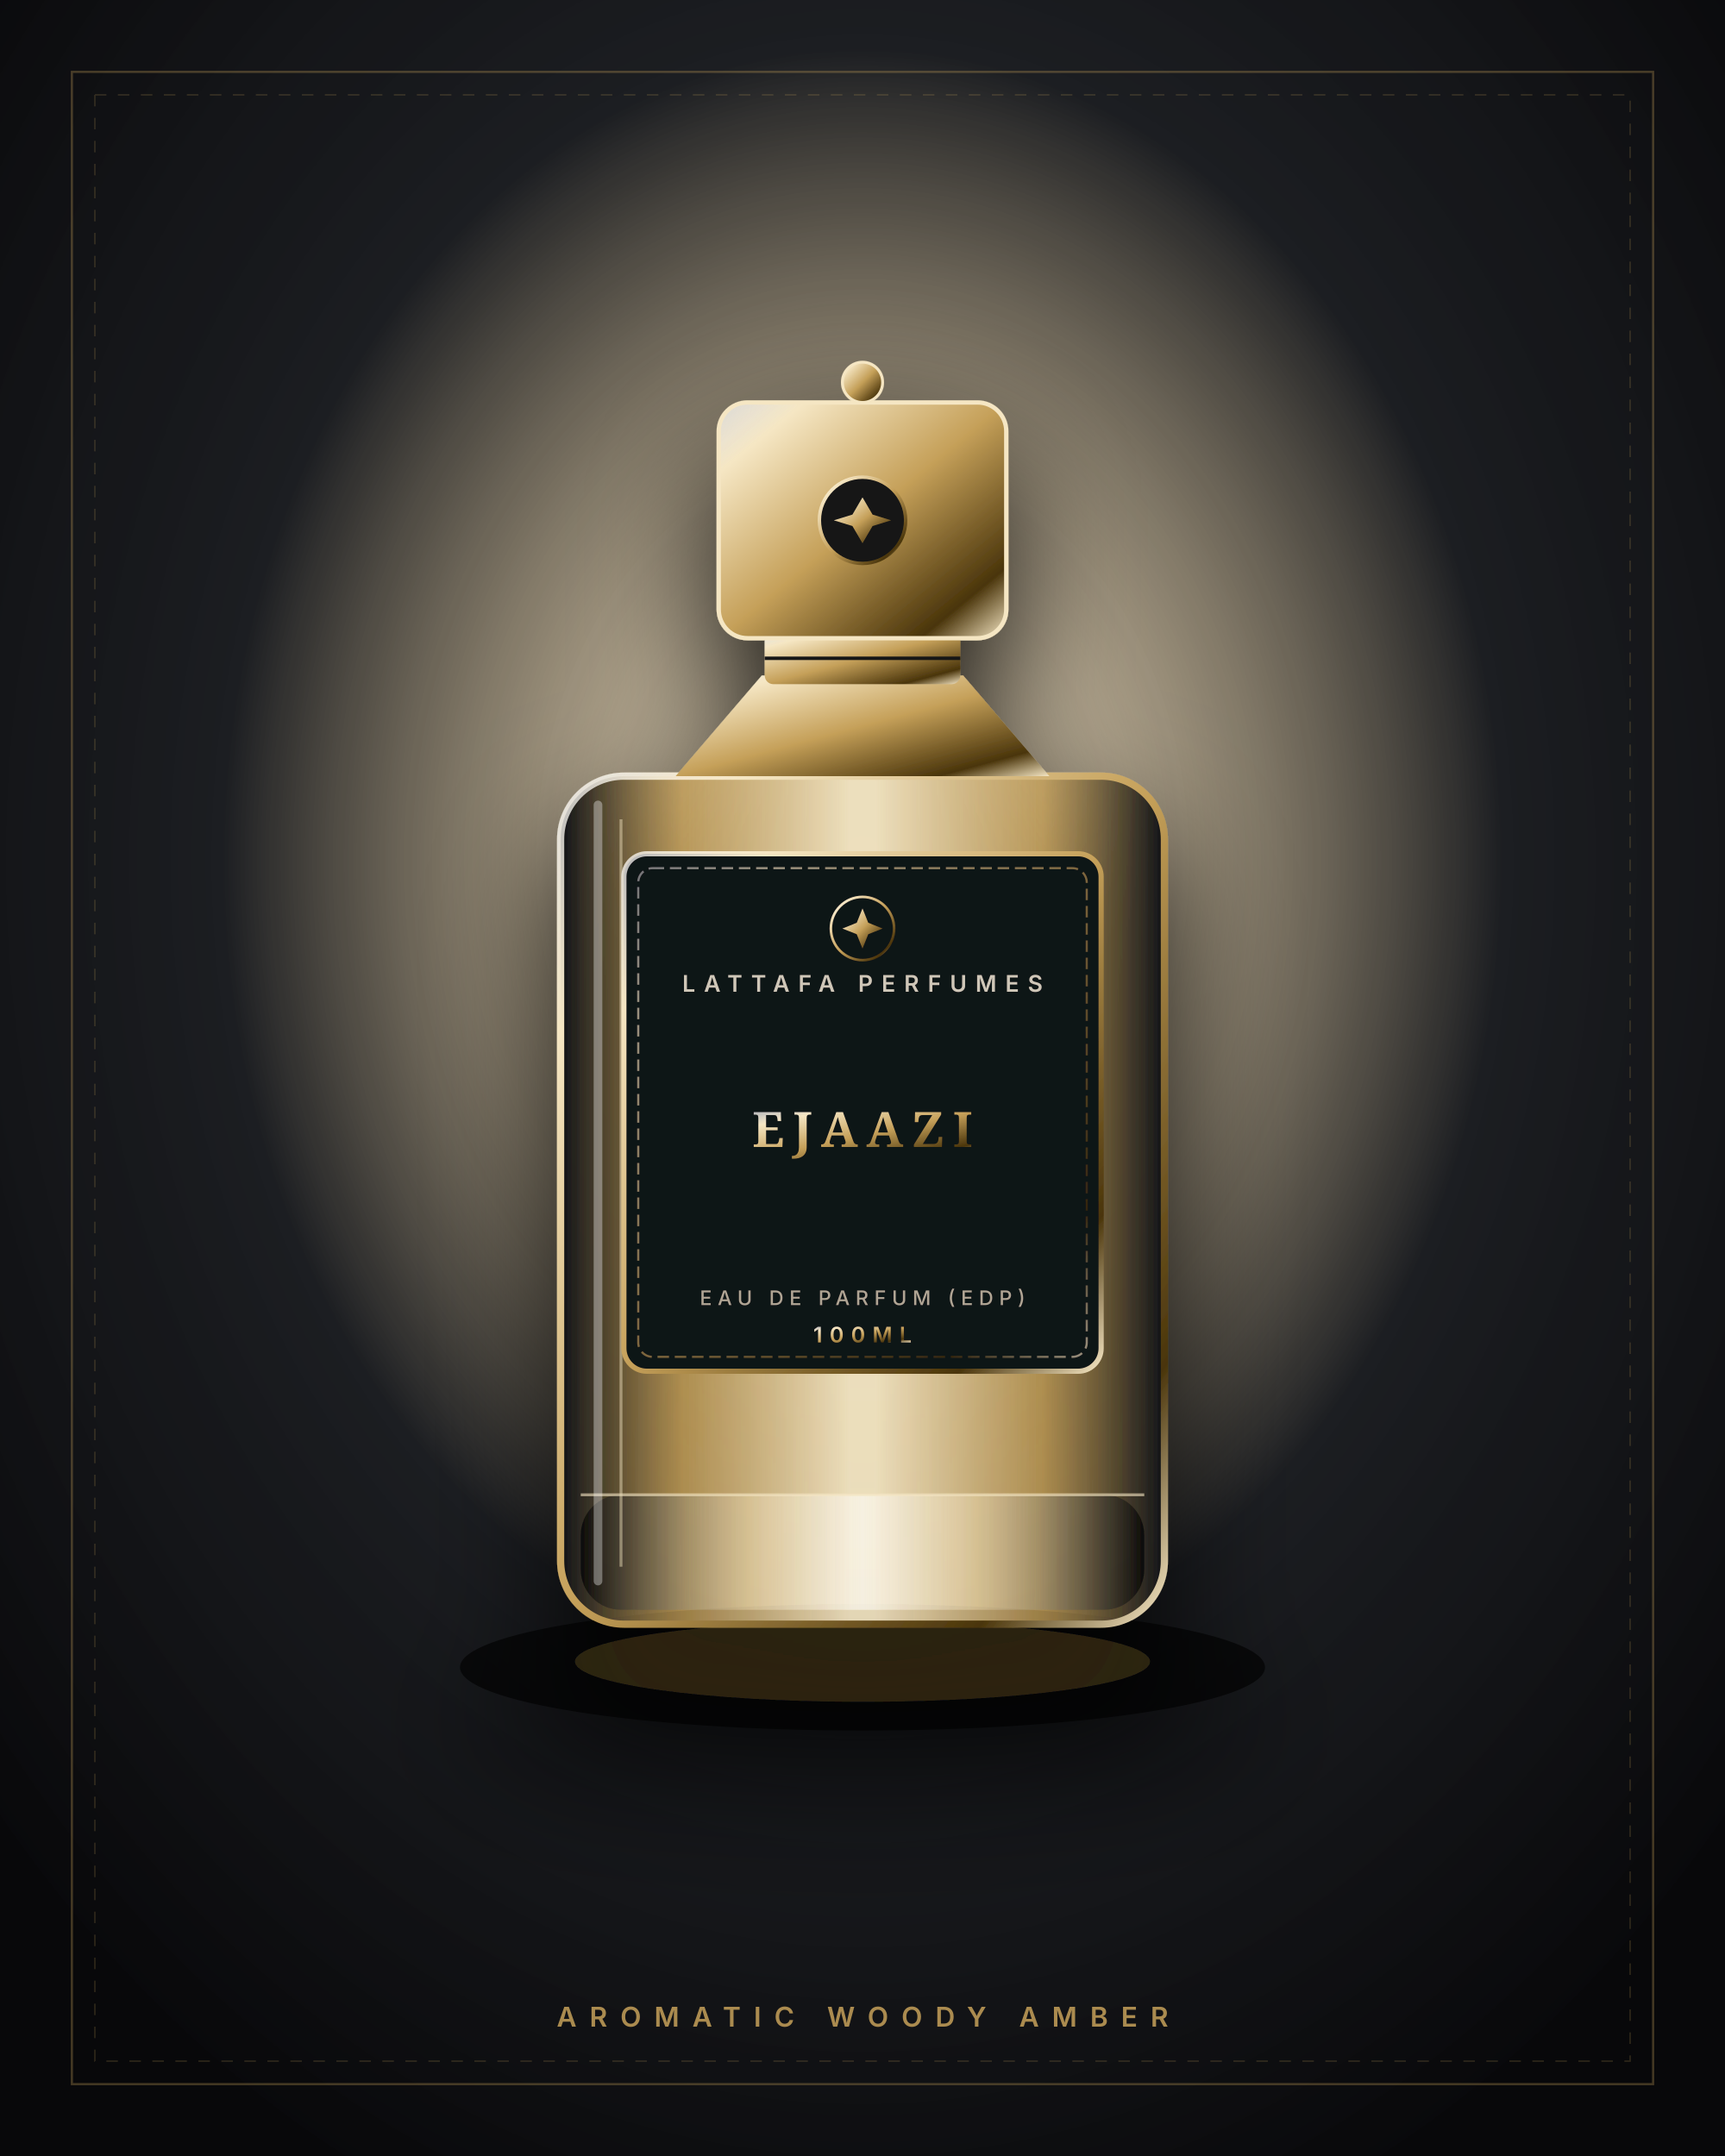
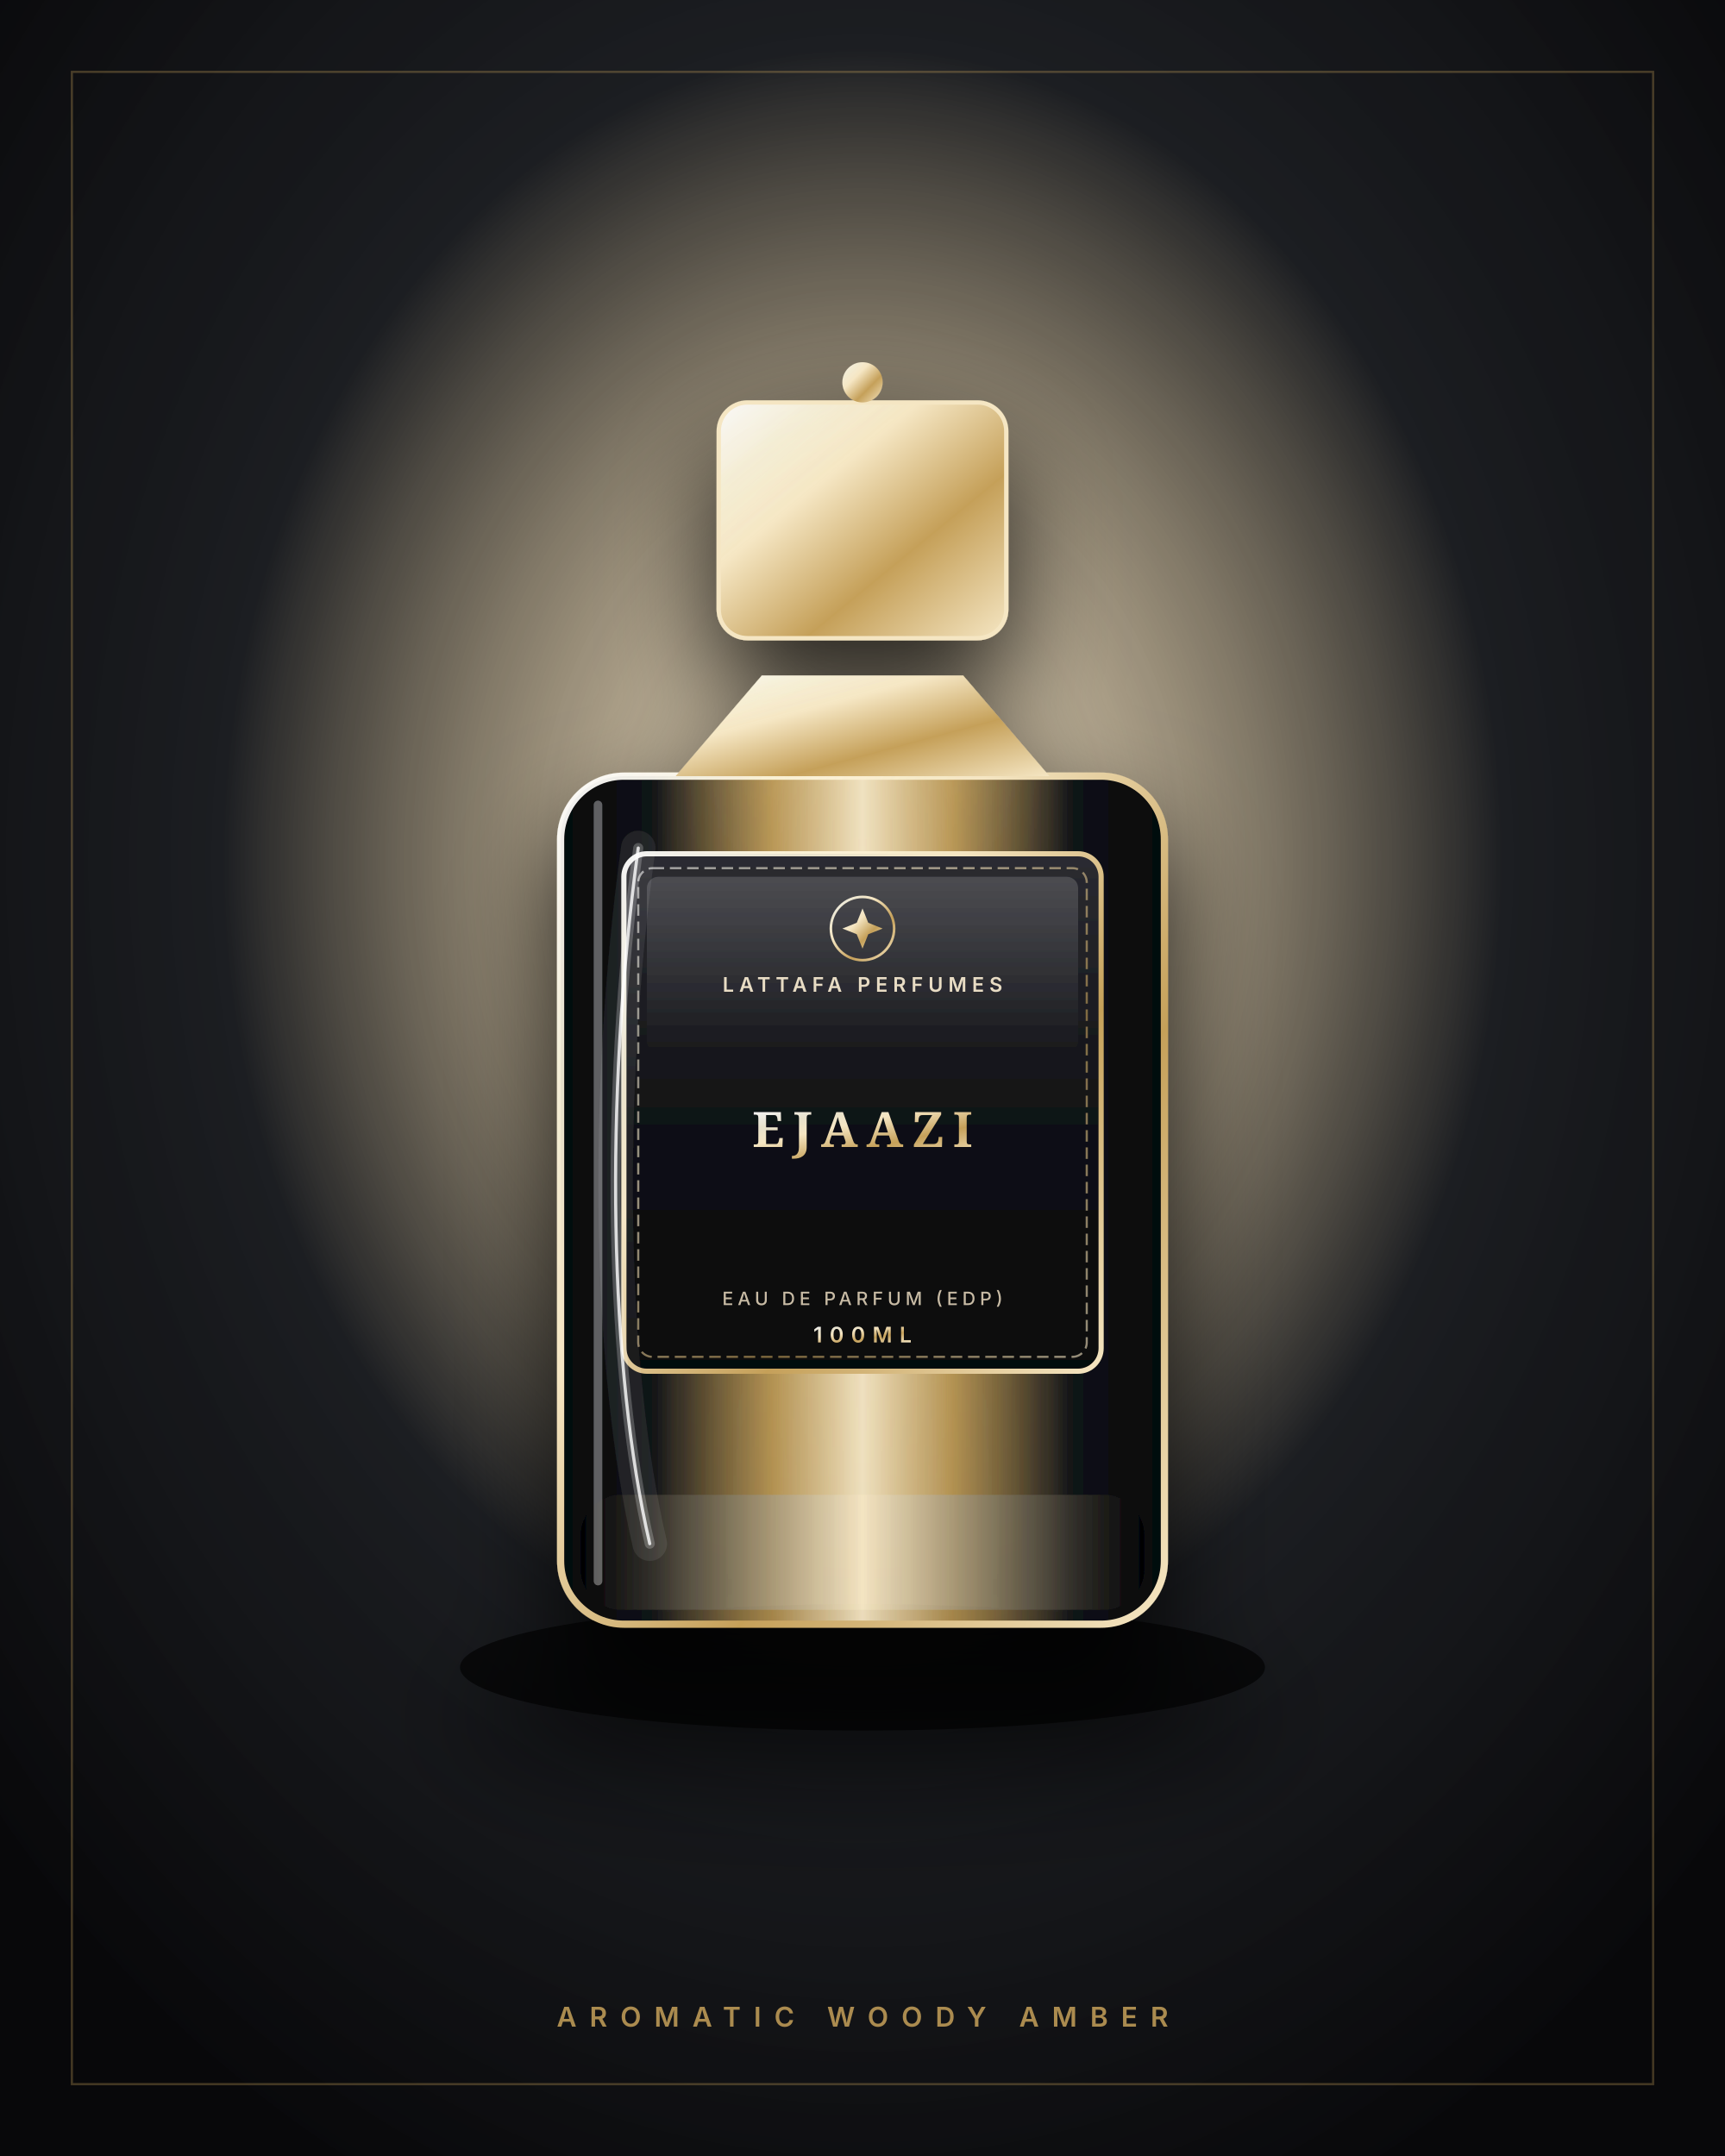
<svg xmlns="http://www.w3.org/2000/svg" viewBox="0 0 600 750" width="600" height="750">
  <defs>
    <radialGradient id="ambG" cx="50%" cy="40%" r="68%">
      <stop offset="0%" stop-color="#c5a059" stop-opacity="0.32" />
      <stop offset="55%" stop-color="#111317" stop-opacity="0.95" />
      <stop offset="100%" stop-color="#08080a" />
    </radialGradient>
    <linearGradient id="metalG" x1="0%" y1="0%" x2="100%" y2="100%">
-       <stop offset="0%" stop-color="#ffffff" stop-opacity="0.7" />
-       <stop offset="15%" stop-color="#f5e6c3" />
-       <stop offset="50%" stop-color="#c5a059" />
-       <stop offset="85%" stop-color="#4a350b" />
+       <stop offset="0%" stop-color="#ffffff" stop-opacity="0.95" />
+       <stop offset="18%" stop-color="#fff8df" stop-opacity="0.9" />
+       <stop offset="35%" stop-color="#f5e6c3" />
+       <stop offset="65%" stop-color="#c5a059" />
      <stop offset="100%" stop-color="#f5e6c3" />
    </linearGradient>
    <linearGradient id="bodyG" x1="0%" y1="0%" x2="100%" y2="0%">
-       <stop offset="0%" stop-color="#111317" />
-       <stop offset="20%" stop-color="#c5a059" stop-opacity="0.75" />
-       <stop offset="48%" stop-color="#f5e6c3" stop-opacity="0.92" />
-       <stop offset="52%" stop-color="#f5e6c3" stop-opacity="0.92" />
-       <stop offset="80%" stop-color="#c5a059" stop-opacity="0.75" />
-       <stop offset="100%" stop-color="#111317" />
+       <stop offset="0%" stop-color="#050609" />
+       <stop offset="15%" stop-color="#111317" />
+       <stop offset="35%" stop-color="#c5a059" stop-opacity="0.8" />
+       <stop offset="50%" stop-color="#f5e6c3" stop-opacity="0.95" />
+       <stop offset="65%" stop-color="#c5a059" stop-opacity="0.8" />
+       <stop offset="85%" stop-color="#111317" />
+       <stop offset="100%" stop-color="#050609" />
    </linearGradient>
    <linearGradient id="baseG" x1="0%" y1="0%" x2="100%" y2="0%">
      <stop offset="0%" stop-color="#000000" stop-opacity="0.8" />
-       <stop offset="30%" stop-color="#f5e6c3" stop-opacity="0.4" />
-       <stop offset="50%" stop-color="#ffffff" stop-opacity="0.6" />
-       <stop offset="70%" stop-color="#f5e6c3" stop-opacity="0.4" />
+       <stop offset="50%" stop-color="#f5e6c3" stop-opacity="0.75" />
      <stop offset="100%" stop-color="#000000" stop-opacity="0.8" />
    </linearGradient>
+     <linearGradient id="labelG" x1="0%" y1="0%" x2="0%" y2="100%">
+       <stop offset="0%" stop-color="#2b2b31" />
+       <stop offset="50%" stop-color="#111216" />
+       <stop offset="100%" stop-color="#06070a" />
+     </linearGradient>
+     <linearGradient id="labelSheen" x1="0%" y1="0%" x2="0%" y2="100%">
+       <stop offset="0%" stop-color="#ffffff" stop-opacity="0.75" />
+       <stop offset="100%" stop-color="#ffffff" stop-opacity="0" />
+     </linearGradient>
    <filter id="flaconShadow" x="-30%" y="-20%" width="160%" height="150%">
-       <feDropShadow dx="0" dy="20" stdDeviation="22" flood-color="#000000" flood-opacity="0.85" />
+       <feDropShadow dx="0" dy="18" stdDeviation="18" flood-color="#000000" flood-opacity="0.8" />
    </filter>
  </defs>
  <rect width="600" height="750" fill="url(#ambG)" />
  <rect x="25" y="25" width="550" height="700" fill="none" stroke="#c5a059" stroke-width="0.75" opacity="0.32" />
-   <rect x="33" y="33" width="534" height="684" fill="none" stroke="#c5a059" stroke-width="0.5" stroke-dasharray="4,4" opacity="0.2" />
  <g transform="translate(300, 365)" filter="url(#flaconShadow)">
    <ellipse cx="0" cy="215" rx="140" ry="22" fill="#000000" opacity="0.65" />
-     <ellipse cx="0" cy="213" rx="100" ry="14" fill="#c5a059" opacity="0.2" />
    <rect x="-105" y="-95" width="210" height="295" rx="22" fill="url(#bodyG)" stroke="url(#metalG)" stroke-width="2.5" />
    <rect x="-98" y="155" width="196" height="40" rx="14" fill="url(#baseG)" opacity="0.9" />
-     <line x1="-98" y1="155" x2="98" y2="155" stroke="#f5e6c3" stroke-width="1" opacity="0.6" />
    <line x1="-92" y1="-85" x2="-92" y2="185" stroke="#ffffff" stroke-width="3" stroke-linecap="round" opacity="0.35" />
-     <line x1="-84" y1="-80" x2="-84" y2="180" stroke="#f5e6c3" stroke-width="1" opacity="0.45" />
-     <rect x="-83.0" y="-68.0" width="166" height="180" rx="8" fill="#111216" stroke="url(#metalG)" stroke-width="1.8" />
+     <rect x="-83.0" y="-68.0" width="166" height="180" rx="8" fill="url(#labelG)" stroke="url(#metalG)" stroke-width="1.8" />
    <rect x="-78.0" y="-63.0" width="156" height="170" rx="5" fill="none" stroke="url(#metalG)" stroke-width="0.75" stroke-dasharray="4,2" opacity="0.6" />
+     <rect x="-75.0" y="-60.0" width="150" height="61.2" rx="4" fill="url(#labelSheen)" opacity="0.22" />
    <g transform="translate(0, -42.0)">
      <circle cx="0" cy="0" r="11" fill="none" stroke="url(#metalG)" stroke-width="0.9" />
      <polygon points="0,-7 2,-2 7,0 2,2 0,7 -2,2 -7,0 -2,-2" fill="url(#metalG)" />
    </g>
-     <text x="0" y="-20.0" font-family="'Inter', -apple-system, sans-serif" font-size="8" font-weight="600" letter-spacing="3" fill="#cfc7b8" text-anchor="middle">LATTAFA PERFUMES</text>
+     <text x="0" y="-20.0" font-family="'Inter', sans-serif" font-size="7" font-weight="600" letter-spacing="1.8" fill="#e8dcc4" text-anchor="middle">LATTAFA PERFUMES</text>
    <line x1="-63.0" y1="-12.0" x2="63.0" y2="-12.0" stroke="url(#metalG)" stroke-width="0.6" opacity="0.5" />
-     <text x="0" y="34" font-family="'Cinzel', 'Playfair Display', 'Georgia', serif" font-size="17" font-weight="700" letter-spacing="3" fill="url(#metalG)" text-anchor="middle">EJAAZI</text>
+     <text x="0" y="34" font-family="'Cinzel', serif" font-size="17" font-weight="700" letter-spacing="3" fill="url(#metalG)" text-anchor="middle">EJAAZI</text>
    <line x1="-59.0" y1="74.0" x2="59.0" y2="74.0" stroke="url(#metalG)" stroke-width="0.6" opacity="0.5" />
-     <text x="0" y="89.0" font-family="'Inter', -apple-system, sans-serif" font-size="7" font-weight="500" letter-spacing="2" fill="#b0a594" text-anchor="middle">EAU DE PARFUM (EDP)</text>
-     <text x="0" y="102.0" font-family="'Inter', -apple-system, sans-serif" font-size="7.5" font-weight="600" letter-spacing="2.5" fill="url(#metalG)" text-anchor="middle">100ML</text>
+     <text x="0" y="89.0" font-family="'Inter', sans-serif" font-size="6.4" font-weight="500" letter-spacing="1.5" fill="#c8bba4" text-anchor="middle">EAU DE PARFUM (EDP)</text>
+     <text x="0" y="102.0" font-family="'Inter', sans-serif" font-size="7.5" font-weight="600" letter-spacing="2.5" fill="url(#metalG)" text-anchor="middle">100ML</text>
    <path d="M-65,-95 L-35,-130 L35,-130 L65,-95 Z" fill="url(#metalG)" />
-     <rect x="-34" y="-145" width="68" height="18" rx="3" fill="url(#metalG)" />
-     <line x1="-34" y1="-136" x2="34" y2="-136" stroke="#121316" stroke-width="1.2" />
    <rect x="-50" y="-225" width="100" height="82" rx="10" fill="url(#metalG)" stroke="#f5e6c3" stroke-width="1.5" />
-     <circle cx="0" cy="-184" r="15" fill="#121316" stroke="url(#metalG)" stroke-width="1.2" />
-     <polygon points="0,-192 3.5,-186 10,-184 3.5,-182 0,-176 -3.5,-182 -10,-184 -3.5,-186" fill="url(#metalG)" />
-     <circle cx="0" cy="-232" r="7" fill="url(#metalG)" stroke="#f5e6c3" stroke-width="1" />
+     <circle cx="0" cy="-232" r="7" fill="url(#metalG)" />
+     <path d="M-78,-70 C-90,18 -88,112 -74,172" fill="none" stroke="#ffffff" stroke-width="12" stroke-linecap="round" opacity="0.08" />
+     <path d="M-78,-70 C-90,18 -88,112 -74,172" fill="none" stroke="#ffffff" stroke-width="3.5" stroke-linecap="round" opacity="0.22" />
+     <path d="M-78,-70 C-90,18 -88,112 -74,172" fill="none" stroke="#ffffff" stroke-width="1.1" stroke-linecap="round" opacity="0.8" />
  </g>
-   <text x="300" y="705" font-family="'Inter', -apple-system, sans-serif" font-size="9.5" font-weight="600" letter-spacing="4.5" fill="#c5a059" opacity="0.85" text-anchor="middle">AROMATIC WOODY AMBER</text>
+   <text x="300" y="705" font-family="'Inter', sans-serif" font-size="9.5" font-weight="600" letter-spacing="4.5" fill="#c5a059" opacity="0.85" text-anchor="middle">AROMATIC WOODY AMBER</text>
</svg>
